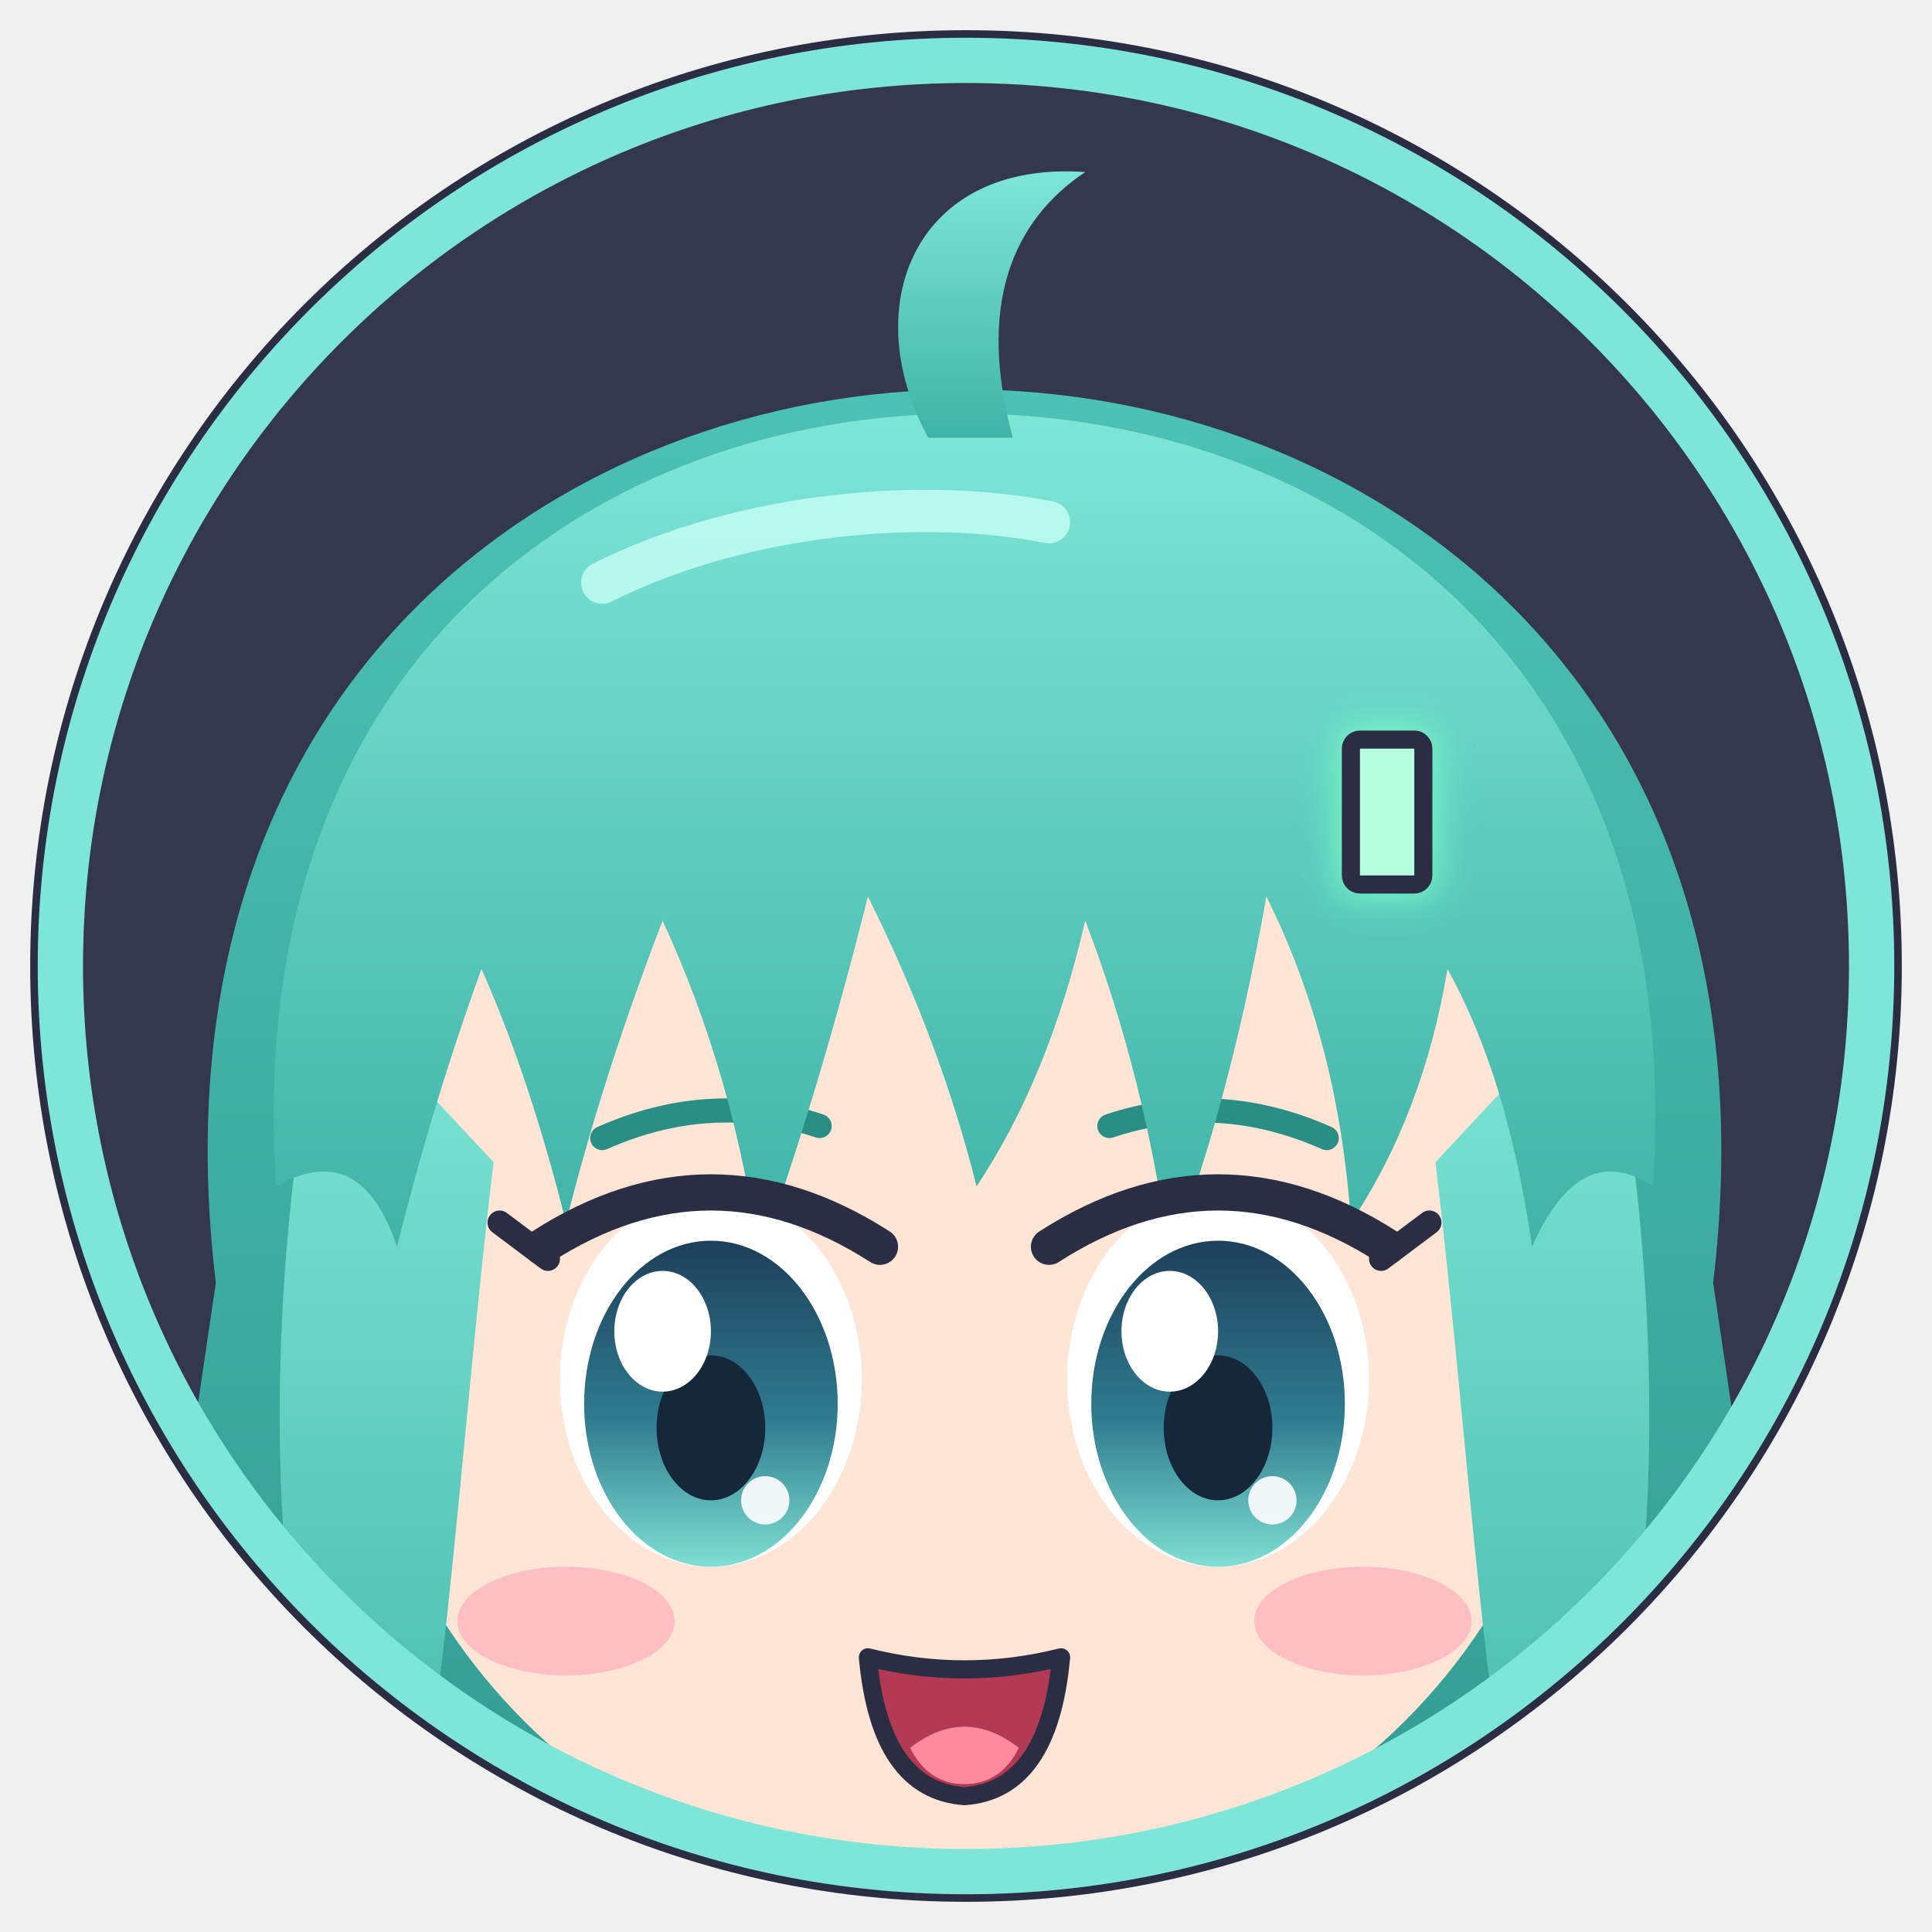
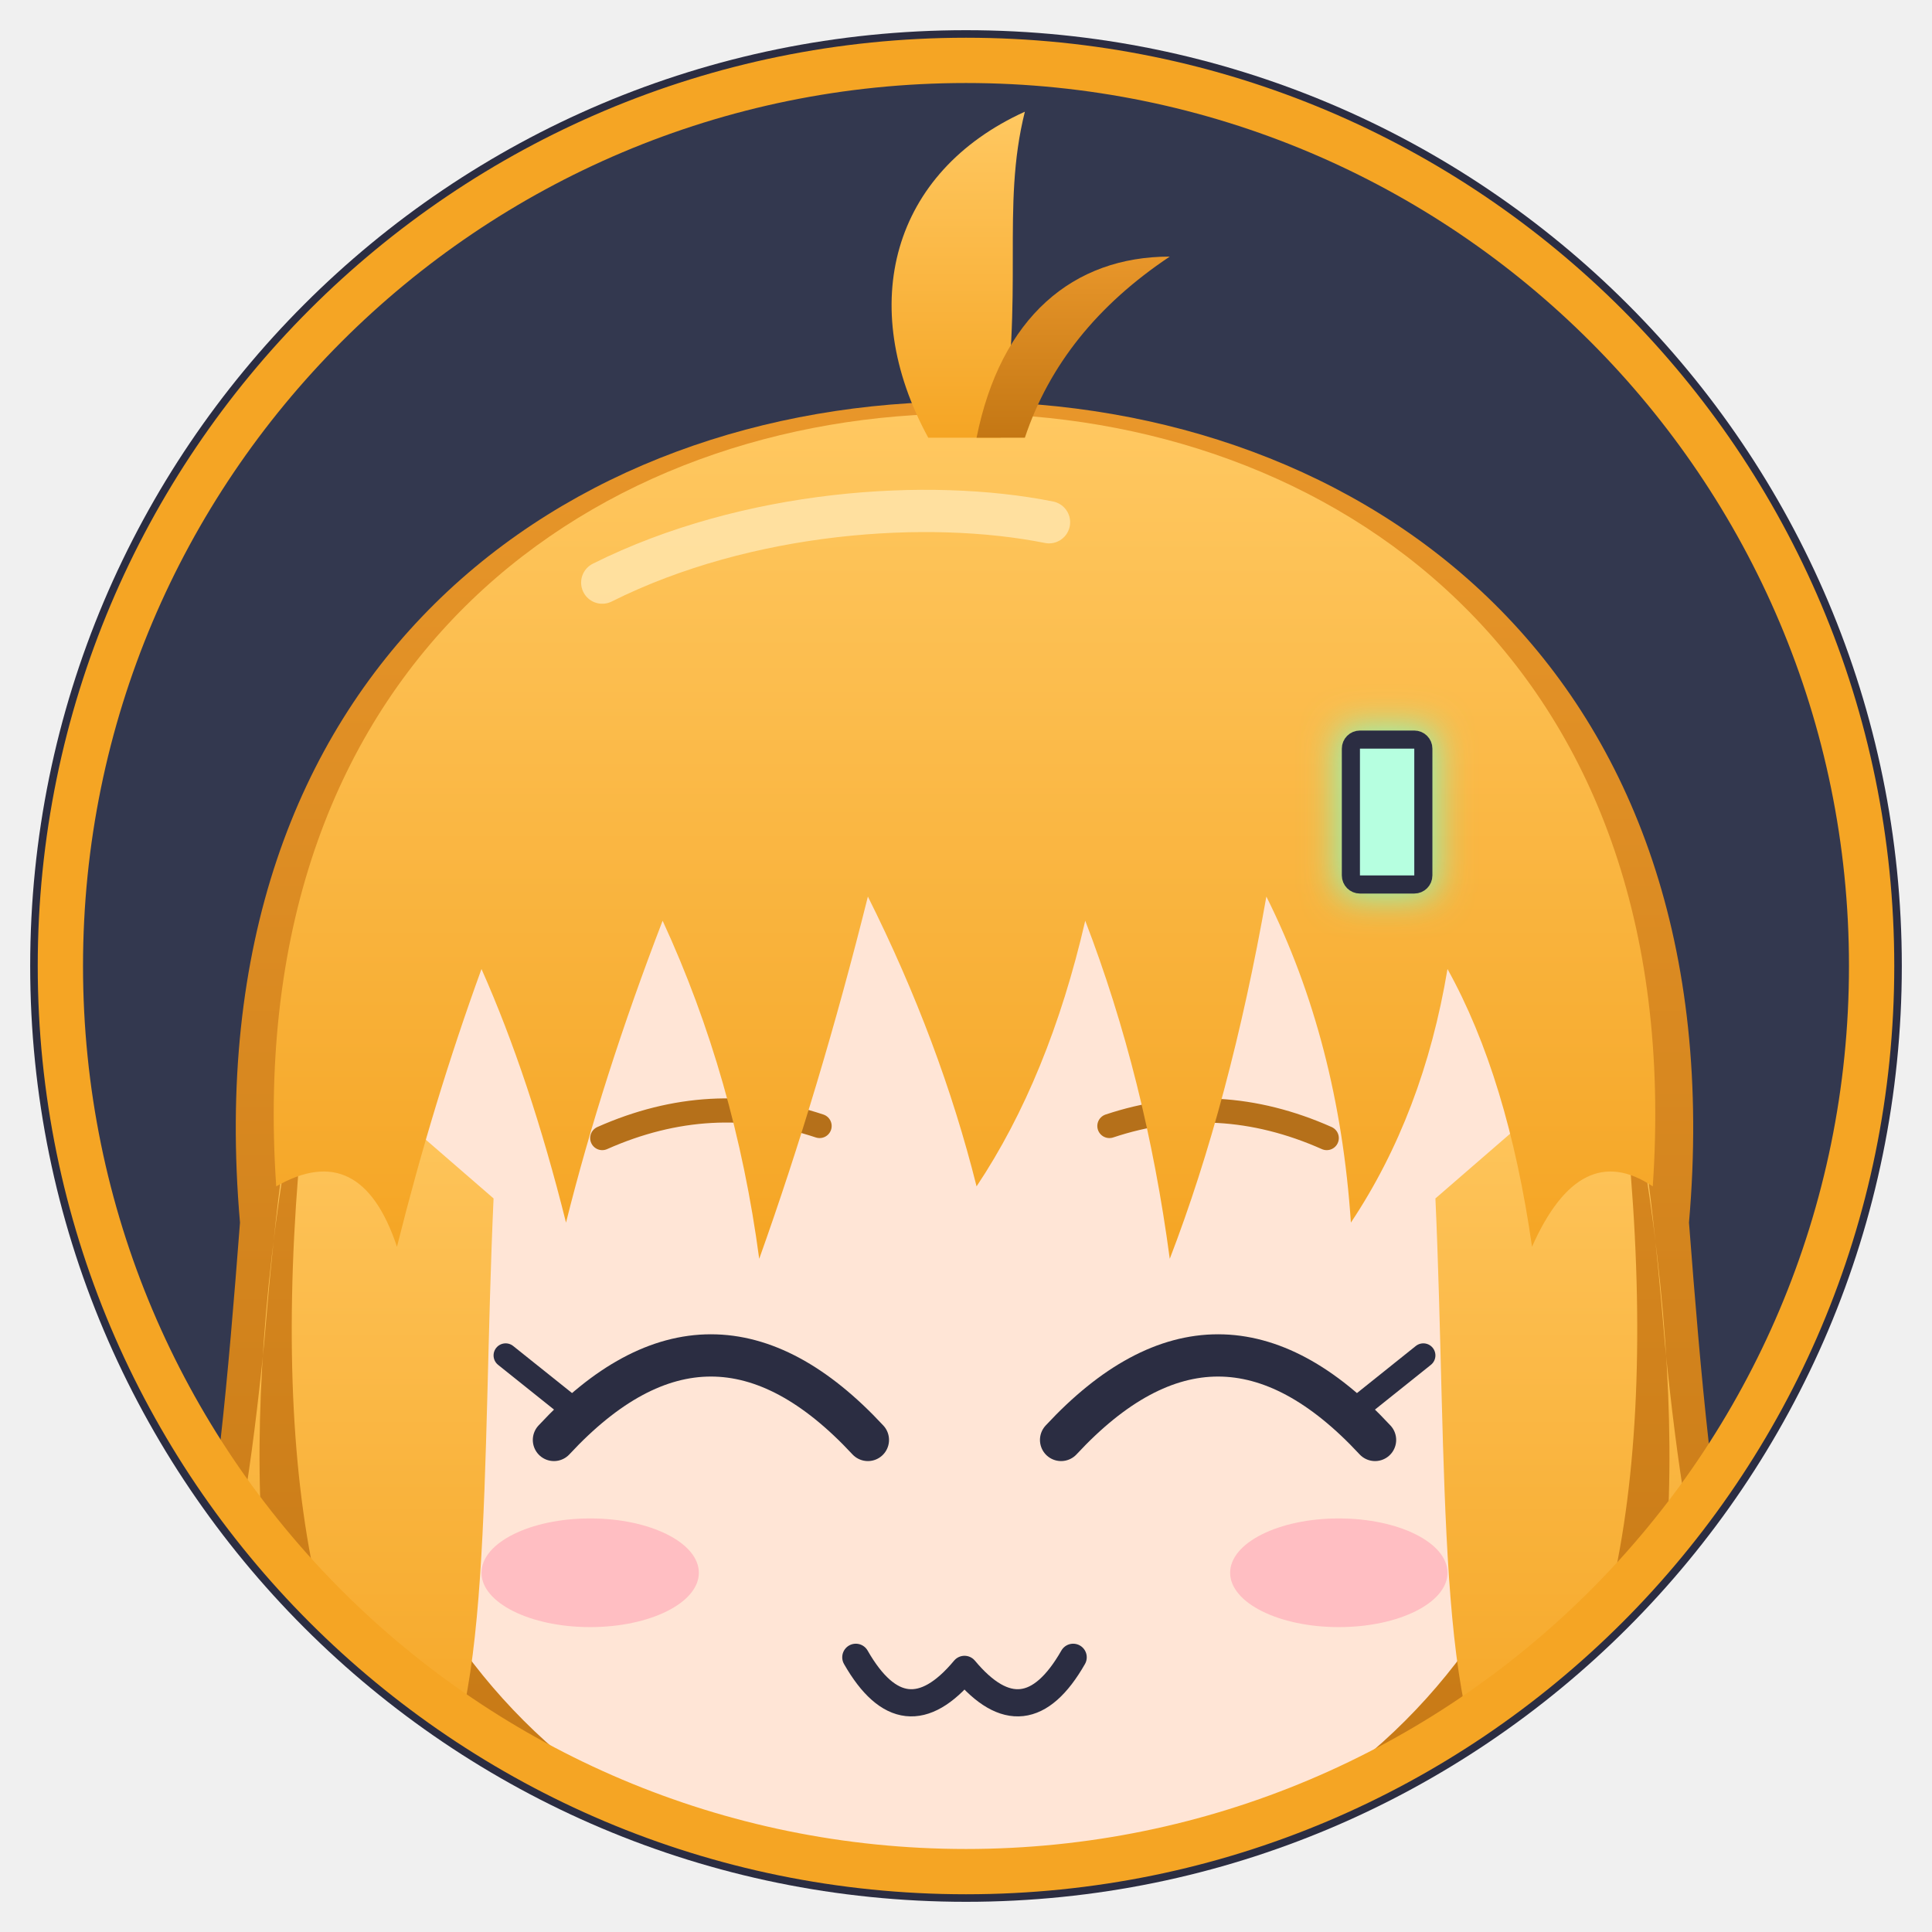
<svg xmlns="http://www.w3.org/2000/svg" viewBox="0 0 256 256" width="256" height="256">
  <defs>
    <clipPath id="round">
      <circle cx="128" cy="128" r="120" />
    </clipPath>
  </defs>
  <circle cx="128" cy="128" r="124" fill="#2B2D42" />
  <g clip-path="url(#round)">
    <rect width="256" height="256" fill="#33384F" />
    <g transform="translate(-77 -6) scale(0.8)">
      <defs>
        <linearGradient id="hair" x1="0" y1="0" x2="0" y2="1">
-           <stop offset="0" stop-color="#7EE6D6" />
-           <stop offset="1" stop-color="#3FB3A6" />
+           <stop offset="0" stop-color="#FFC861" />
+           <stop offset="1" stop-color="#F5A524" />
        </linearGradient>
        <linearGradient id="hairDark" x1="0" y1="0" x2="0" y2="1">
-           <stop offset="0" stop-color="#4CC2B4" />
-           <stop offset="1" stop-color="#2A8E85" />
-         </linearGradient>
-         <linearGradient id="iris" x1="0" y1="0" x2="0" y2="1">
-           <stop offset="0" stop-color="#1E3F5A" />
-           <stop offset="0.55" stop-color="#2F7C8F" />
-           <stop offset="1" stop-color="#7FE0D2" />
+           <stop offset="0" stop-color="#E8962A" />
+           <stop offset="1" stop-color="#C47714" />
        </linearGradient>
        <linearGradient id="hoodie" x1="0" y1="0" x2="0" y2="1">
          <stop offset="0" stop-color="#454B6B" />
          <stop offset="1" stop-color="#33384F" />
        </linearGradient>
        <linearGradient id="key" x1="0" y1="0" x2="1" y2="1">
          <stop offset="0" stop-color="#FFE08A" />
          <stop offset="1" stop-color="#E0A93B" />
        </linearGradient>
        <filter id="glow" x="-50%" y="-50%" width="200%" height="200%">
          <feGaussianBlur stdDeviation="3" />
        </filter>
      </defs>
-       <path d="M132 220 C120 120 190 72 256 72 C322 72 392 120 380 220            C392 300 400 360 372 410 C352 380 344 350 340 320            L172 320 C168 350 160 380 140 410 C112 360 120 300 132 220 Z" fill="url(#hairDark)" />
+       <path d="M136 210 C128 118 190 74 256 74 C322 74 384 118 376 210            C380 262 384 300 404 318 C380 330 356 322 344 306            L168 306 C156 322 132 330 108 318 C128 300 132 262 136 210 Z" fill="url(#hairDark)" />
      <path d="M150 470 C150 400 186 352 256 352 C326 352 362 400 362 470 Z" fill="url(#hoodie)" />
      <path d="M196 352 C206 336 306 336 316 352 C300 372 212 372 196 352 Z" fill="#2E3247" />
      <ellipse cx="170" cy="462" rx="34" ry="24" fill="#3C4260" />
      <ellipse cx="342" cy="462" rx="34" ry="24" fill="#3C4260" />
-       <path d="M144 452 Q170 440 196 452" stroke="#7EE6D6" stroke-width="4" stroke-linecap="round" fill="none" />
-       <path d="M316 452 Q342 440 368 452" stroke="#7EE6D6" stroke-width="4" stroke-linecap="round" fill="none" />
-       <path d="M236 366 C234 390 232 404 230 420" stroke="#7EE6D6" stroke-width="5" stroke-linecap="round" fill="none" />
-       <path d="M276 366 C278 390 280 404 282 420" stroke="#7EE6D6" stroke-width="5" stroke-linecap="round" fill="none" />
-       <circle cx="230" cy="424" r="6" fill="#7EE6D6" />
-       <circle cx="282" cy="424" r="6" fill="#7EE6D6" />
-       <text x="304" y="428" text-anchor="middle" font-family="DejaVu Sans Mono, monospace" font-size="18" font-weight="bold" fill="#7EE6D6">~$_</text>
+       <path d="M144 452 Q170 440 196 452" stroke="#F5A524" stroke-width="4" stroke-linecap="round" fill="none" />
+       <path d="M316 452 Q342 440 368 452" stroke="#F5A524" stroke-width="4" stroke-linecap="round" fill="none" />
+       <path d="M236 366 C234 390 232 404 230 420" stroke="#FFE8D6" stroke-width="5" stroke-linecap="round" fill="none" />
+       <path d="M276 366 C278 390 280 404 282 420" stroke="#FFE8D6" stroke-width="5" stroke-linecap="round" fill="none" />
+       <circle cx="230" cy="424" r="6" fill="#FFE8D6" />
+       <circle cx="282" cy="424" r="6" fill="#FFE8D6" />
+       <text x="304" y="428" text-anchor="middle" font-family="DejaVu Sans Mono, monospace" font-size="18" font-weight="bold" fill="#F5A524">~$_</text>
      <path d="M214 350 C220 372 240 382 256 386 C272 382 292 372 298 350" stroke="#E2E4F0" stroke-width="4" fill="none" />
      <g transform="translate(256 386) rotate(12) scale(0.9)">
        <circle cx="0" cy="8" r="11" fill="url(#key)" stroke="#B5821F" stroke-width="2.5" />
        <circle cx="0" cy="8" r="4" fill="#33384F" />
        <rect x="-3.5" y="18" width="7" height="26" rx="2" fill="url(#key)" stroke="#B5821F" stroke-width="2" />
        <rect x="3" y="32" width="8" height="5" fill="url(#key)" stroke="#B5821F" stroke-width="1.5" />
        <rect x="3" y="40" width="6" height="4" fill="url(#key)" stroke="#B5821F" stroke-width="1.5" />
      </g>
      <rect x="236" y="300" width="40" height="44" rx="12" fill="#F7CDB9" />
      <path d="M152 212 C152 150 196 118 256 118 C316 118 360 150 360 212            C360 280 312 322 256 322 C200 322 152 280 152 212 Z" fill="#FFE5D6" />
-       <path d="M196 196 Q214 188 232 194" stroke="#2A8E85" stroke-width="4" stroke-linecap="round" fill="none" />
-       <path d="M280 194 Q298 188 316 196" stroke="#2A8E85" stroke-width="4" stroke-linecap="round" fill="none" />
-       <path d="M150 170 C138 230 140 290 160 336 C170 300 172 250 178 200 Z" fill="url(#hair)" />
-       <path d="M362 170 C374 230 372 290 352 336 C342 300 340 250 334 200 Z" fill="url(#hair)" />
+       <path d="M196 196 Q214 188 232 194" stroke="#B5701A" stroke-width="4" stroke-linecap="round" fill="none" />
+       <path d="M280 194 Q298 188 316 196" stroke="#B5701A" stroke-width="4" stroke-linecap="round" fill="none" />
+       <path d="M148 176 C136 230 136 280 150 304 C138 314 122 316 110 312 C130 298 136 270 140 230 C142 206 144 190 148 176 Z" fill="url(#hair)" />
+       <path d="M364 176 C376 230 376 280 362 304 C374 314 390 316 402 312 C382 298 376 270 372 230 C370 206 368 190 364 176 Z" fill="url(#hair)" />
+       <path d="M148 180 C140 240 146 286 166 306 C178 296 176 250 178 206 Z" fill="url(#hair)" />
+       <path d="M364 180 C372 240 366 286 346 306 C334 296 336 250 334 206 Z" fill="url(#hair)" />
      <path d="M142 204 C136 116 196 76 256 76 C316 76 376 116 370 204            Q358 196 350 214 Q346 186 336 168            Q332 192 320 210 Q318 180 306 156            Q300 190 290 216 Q286 186 276 160            Q270 186 258 204 Q252 180 240 156            Q232 188 222 216 Q218 186 206 160            Q196 186 190 210 Q184 186 176 168            Q168 190 162 214 Q156 196 142 204 Z" fill="url(#hair)" />
-       <path d="M196 104 C220 92 250 90 270 94" stroke="#C8FFF6" stroke-width="7" stroke-linecap="round" fill="none" opacity="0.8" />
-       <path d="M250 80 C238 58 248 34 276 36 C264 44 258 58 264 80 Z" fill="url(#hair)" />
+       <path d="M196 104 C220 92 250 90 270 94" stroke="#FFE7B0" stroke-width="7" stroke-linecap="round" fill="none" opacity="0.8" />
+       <path d="M250 80 C238 58 244 36 266 26 C262 42 266 56 262 80 Z" fill="url(#hair)" />
+       <path d="M258 80 C262 60 274 50 290 50 C278 58 270 68 266 80 Z" fill="url(#hairDark)" />
      <rect x="318" y="128" width="16" height="28" rx="2" fill="#7EFFC8" filter="url(#glow)" opacity="0.9" />
      <rect x="320" y="130" width="12" height="24" rx="1.5" fill="#B6FFE0" stroke="#2B2D42" stroke-width="3" />
-       <g>
-         <ellipse cx="214" cy="236" rx="25" ry="31" fill="#FFFFFF" />
-         <ellipse cx="214" cy="240" rx="21" ry="27" fill="url(#iris)" />
-         <ellipse cx="214" cy="244" rx="9" ry="12" fill="#14283A" />
-         <ellipse cx="206" cy="228" rx="8" ry="10" fill="#FFFFFF" />
-         <circle cx="223" cy="256" r="4" fill="#FFFFFF" opacity="0.9" />
-         <path d="M186 214 Q214 196 242 214" stroke="#2B2D42" stroke-width="6" stroke-linecap="round" fill="none" />
-         <path d="M187 216 L179 210" stroke="#2B2D42" stroke-width="4" stroke-linecap="round" />
-       </g>
-       <g>
-         <ellipse cx="298" cy="236" rx="25" ry="31" fill="#FFFFFF" />
-         <ellipse cx="298" cy="240" rx="21" ry="27" fill="url(#iris)" />
-         <ellipse cx="298" cy="244" rx="9" ry="12" fill="#14283A" />
-         <ellipse cx="290" cy="228" rx="8" ry="10" fill="#FFFFFF" />
-         <circle cx="307" cy="256" r="4" fill="#FFFFFF" opacity="0.9" />
-         <path d="M270 214 Q298 196 326 214" stroke="#2B2D42" stroke-width="6" stroke-linecap="round" fill="none" />
-         <path d="M325 216 L333 210" stroke="#2B2D42" stroke-width="4" stroke-linecap="round" />
-       </g>
-       <ellipse cx="190" cy="276" rx="18" ry="9" fill="#FF9EB0" opacity="0.55" />
-       <ellipse cx="322" cy="276" rx="18" ry="9" fill="#FF9EB0" opacity="0.55" />
-       <path d="M240 282 Q256 286 272 282 Q270 304 256 305 Q242 304 240 282 Z" fill="#B23A54" stroke="#2B2D42" stroke-width="3" stroke-linejoin="round" />
-       <path d="M247 297 Q256 290 265 297 Q262 303 256 303 Q250 303 247 297 Z" fill="#FF8A9E" />
+       <path d="M188 246 Q214 218 240 246" stroke="#2B2D42" stroke-width="7" stroke-linecap="round" fill="none" />
+       <path d="M190 240 L180 232" stroke="#2B2D42" stroke-width="4" stroke-linecap="round" />
+       <path d="M272 246 Q298 218 324 246" stroke="#2B2D42" stroke-width="7" stroke-linecap="round" fill="none" />
+       <path d="M322 240 L332 232" stroke="#2B2D42" stroke-width="4" stroke-linecap="round" />
+       <ellipse cx="194" cy="268" rx="18" ry="9" fill="#FF9EB0" opacity="0.55" />
+       <ellipse cx="318" cy="268" rx="18" ry="9" fill="#FF9EB0" opacity="0.55" />
+       <path d="M238 282 Q246 296 256 284 Q266 296 274 282" stroke="#2B2D42" stroke-width="4.5" stroke-linecap="round" stroke-linejoin="round" fill="none" />
    </g>
  </g>
-   <circle cx="128" cy="128" r="120" fill="none" stroke="#7EE6D6" stroke-width="6" />
+   <circle cx="128" cy="128" r="120" fill="none" stroke="#F5A524" stroke-width="6" />
</svg>
